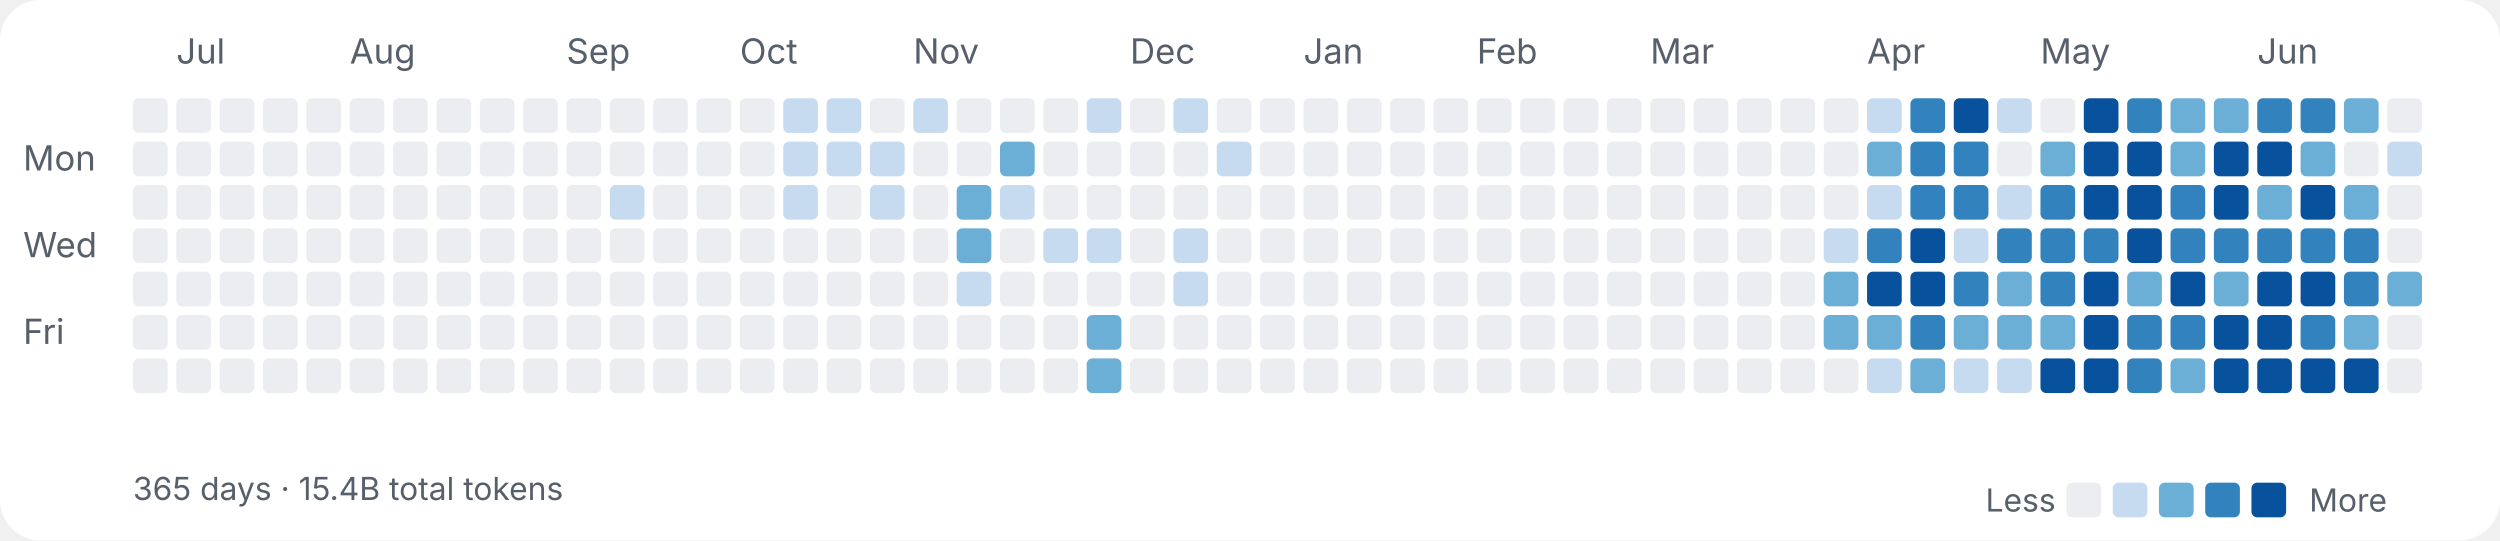
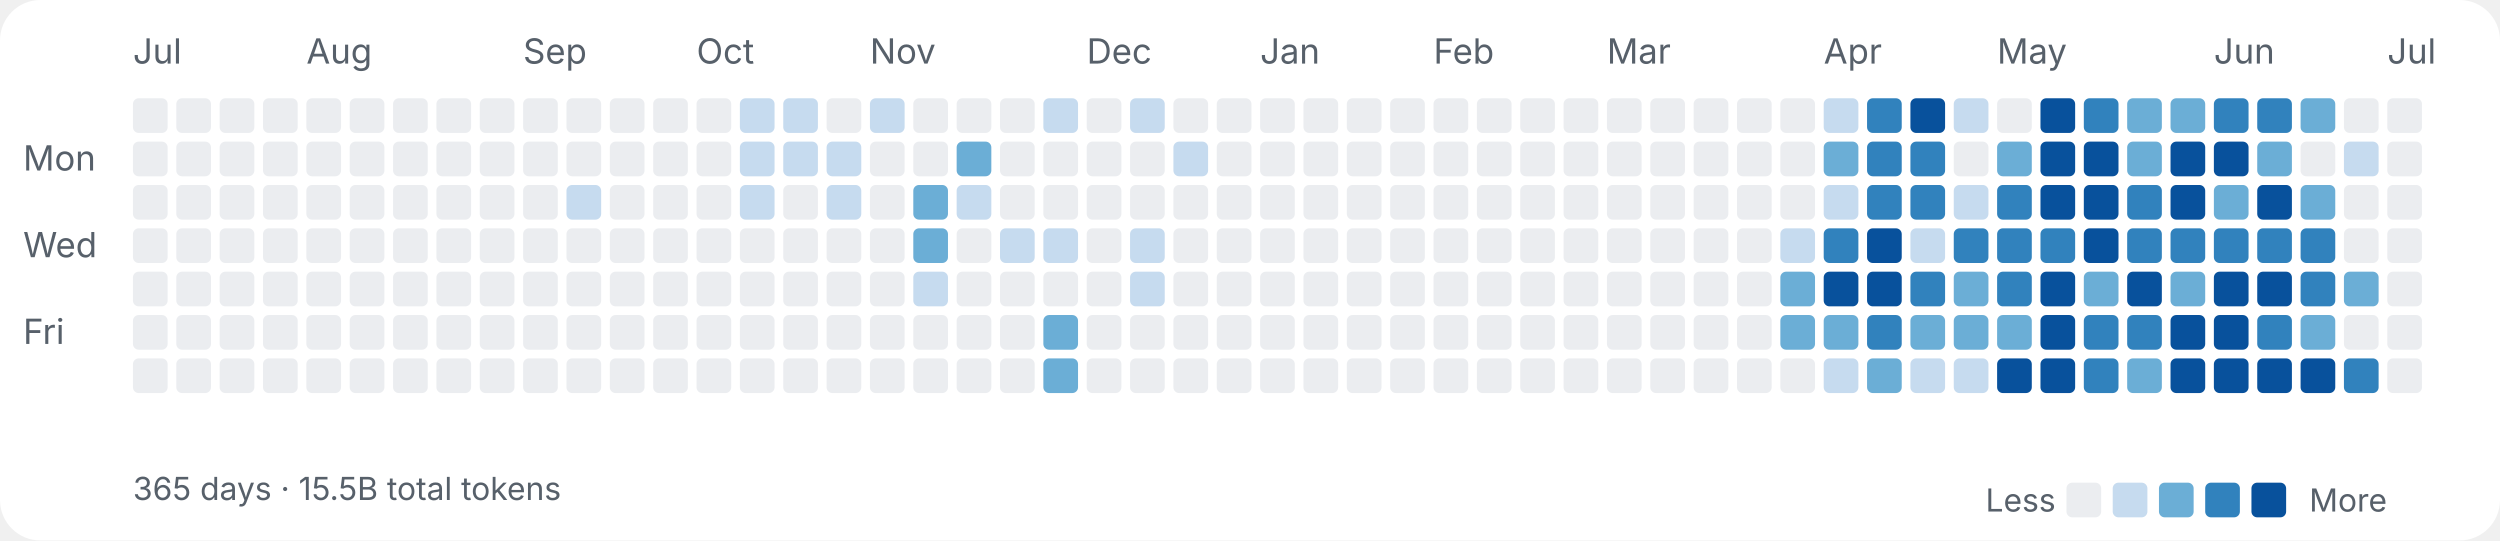
<svg xmlns="http://www.w3.org/2000/svg" width="865" height="187" viewBox="0 0 865 187" fill="none">
  <style>
.label{font:12px ui-sans-serif,system-ui,-apple-system,sans-serif;fill:#57606a}
.sub{font:11px ui-sans-serif,system-ui,-apple-system,sans-serif;fill:#57606a}
</style>
  <rect width="100%" height="100%" rx="14" fill="#ffffff" />
  <text class="label" x="8" y="59">Mon</text>
  <text class="label" x="8" y="89">Wed</text>
  <text class="label" x="8" y="119">Fri</text>
+   <text class="label" x="46" y="22">Jul</text>
  <rect x="46" y="34" width="12" height="12" rx="2" fill="#ebedf0" />
  <rect x="46" y="49" width="12" height="12" rx="2" fill="#ebedf0" />
  <rect x="46" y="64" width="12" height="12" rx="2" fill="#ebedf0" />
  <rect x="46" y="79" width="12" height="12" rx="2" fill="#ebedf0" />
  <rect x="46" y="94" width="12" height="12" rx="2" fill="#ebedf0" />
  <rect x="46" y="109" width="12" height="12" rx="2" fill="#ebedf0" />
  <rect x="46" y="124" width="12" height="12" rx="2" fill="#ebedf0" />
-   <text class="label" x="61" y="22">Jul</text>
  <rect x="61" y="34" width="12" height="12" rx="2" fill="#ebedf0" />
  <rect x="61" y="49" width="12" height="12" rx="2" fill="#ebedf0" />
  <rect x="61" y="64" width="12" height="12" rx="2" fill="#ebedf0" />
  <rect x="61" y="79" width="12" height="12" rx="2" fill="#ebedf0" />
  <rect x="61" y="94" width="12" height="12" rx="2" fill="#ebedf0" />
  <rect x="61" y="109" width="12" height="12" rx="2" fill="#ebedf0" />
  <rect x="61" y="124" width="12" height="12" rx="2" fill="#ebedf0" />
  <rect x="76" y="34" width="12" height="12" rx="2" fill="#ebedf0" />
  <rect x="76" y="49" width="12" height="12" rx="2" fill="#ebedf0" />
  <rect x="76" y="64" width="12" height="12" rx="2" fill="#ebedf0" />
  <rect x="76" y="79" width="12" height="12" rx="2" fill="#ebedf0" />
  <rect x="76" y="94" width="12" height="12" rx="2" fill="#ebedf0" />
  <rect x="76" y="109" width="12" height="12" rx="2" fill="#ebedf0" />
  <rect x="76" y="124" width="12" height="12" rx="2" fill="#ebedf0" />
  <rect x="91" y="34" width="12" height="12" rx="2" fill="#ebedf0" />
  <rect x="91" y="49" width="12" height="12" rx="2" fill="#ebedf0" />
  <rect x="91" y="64" width="12" height="12" rx="2" fill="#ebedf0" />
  <rect x="91" y="79" width="12" height="12" rx="2" fill="#ebedf0" />
  <rect x="91" y="94" width="12" height="12" rx="2" fill="#ebedf0" />
  <rect x="91" y="109" width="12" height="12" rx="2" fill="#ebedf0" />
  <rect x="91" y="124" width="12" height="12" rx="2" fill="#ebedf0" />
+   <text class="label" x="106" y="22">Aug</text>
  <rect x="106" y="34" width="12" height="12" rx="2" fill="#ebedf0" />
  <rect x="106" y="49" width="12" height="12" rx="2" fill="#ebedf0" />
  <rect x="106" y="64" width="12" height="12" rx="2" fill="#ebedf0" />
  <rect x="106" y="79" width="12" height="12" rx="2" fill="#ebedf0" />
  <rect x="106" y="94" width="12" height="12" rx="2" fill="#ebedf0" />
  <rect x="106" y="109" width="12" height="12" rx="2" fill="#ebedf0" />
  <rect x="106" y="124" width="12" height="12" rx="2" fill="#ebedf0" />
-   <text class="label" x="121" y="22">Aug</text>
  <rect x="121" y="34" width="12" height="12" rx="2" fill="#ebedf0" />
  <rect x="121" y="49" width="12" height="12" rx="2" fill="#ebedf0" />
  <rect x="121" y="64" width="12" height="12" rx="2" fill="#ebedf0" />
  <rect x="121" y="79" width="12" height="12" rx="2" fill="#ebedf0" />
  <rect x="121" y="94" width="12" height="12" rx="2" fill="#ebedf0" />
  <rect x="121" y="109" width="12" height="12" rx="2" fill="#ebedf0" />
  <rect x="121" y="124" width="12" height="12" rx="2" fill="#ebedf0" />
  <rect x="136" y="34" width="12" height="12" rx="2" fill="#ebedf0" />
  <rect x="136" y="49" width="12" height="12" rx="2" fill="#ebedf0" />
  <rect x="136" y="64" width="12" height="12" rx="2" fill="#ebedf0" />
  <rect x="136" y="79" width="12" height="12" rx="2" fill="#ebedf0" />
  <rect x="136" y="94" width="12" height="12" rx="2" fill="#ebedf0" />
  <rect x="136" y="109" width="12" height="12" rx="2" fill="#ebedf0" />
  <rect x="136" y="124" width="12" height="12" rx="2" fill="#ebedf0" />
  <rect x="151" y="34" width="12" height="12" rx="2" fill="#ebedf0" />
  <rect x="151" y="49" width="12" height="12" rx="2" fill="#ebedf0" />
  <rect x="151" y="64" width="12" height="12" rx="2" fill="#ebedf0" />
  <rect x="151" y="79" width="12" height="12" rx="2" fill="#ebedf0" />
  <rect x="151" y="94" width="12" height="12" rx="2" fill="#ebedf0" />
  <rect x="151" y="109" width="12" height="12" rx="2" fill="#ebedf0" />
  <rect x="151" y="124" width="12" height="12" rx="2" fill="#ebedf0" />
  <rect x="166" y="34" width="12" height="12" rx="2" fill="#ebedf0" />
  <rect x="166" y="49" width="12" height="12" rx="2" fill="#ebedf0" />
  <rect x="166" y="64" width="12" height="12" rx="2" fill="#ebedf0" />
  <rect x="166" y="79" width="12" height="12" rx="2" fill="#ebedf0" />
  <rect x="166" y="94" width="12" height="12" rx="2" fill="#ebedf0" />
  <rect x="166" y="109" width="12" height="12" rx="2" fill="#ebedf0" />
  <rect x="166" y="124" width="12" height="12" rx="2" fill="#ebedf0" />
+   <text class="label" x="181" y="22">Sep</text>
  <rect x="181" y="34" width="12" height="12" rx="2" fill="#ebedf0" />
  <rect x="181" y="49" width="12" height="12" rx="2" fill="#ebedf0" />
  <rect x="181" y="64" width="12" height="12" rx="2" fill="#ebedf0" />
  <rect x="181" y="79" width="12" height="12" rx="2" fill="#ebedf0" />
  <rect x="181" y="94" width="12" height="12" rx="2" fill="#ebedf0" />
  <rect x="181" y="109" width="12" height="12" rx="2" fill="#ebedf0" />
  <rect x="181" y="124" width="12" height="12" rx="2" fill="#ebedf0" />
-   <text class="label" x="196" y="22">Sep</text>
  <rect x="196" y="34" width="12" height="12" rx="2" fill="#ebedf0" />
  <rect x="196" y="49" width="12" height="12" rx="2" fill="#ebedf0" />
-   <rect x="196" y="64" width="12" height="12" rx="2" fill="#ebedf0" />
+   <rect x="196" y="64" width="12" height="12" rx="2" fill="#c6dbef" />
  <rect x="196" y="79" width="12" height="12" rx="2" fill="#ebedf0" />
  <rect x="196" y="94" width="12" height="12" rx="2" fill="#ebedf0" />
  <rect x="196" y="109" width="12" height="12" rx="2" fill="#ebedf0" />
  <rect x="196" y="124" width="12" height="12" rx="2" fill="#ebedf0" />
  <rect x="211" y="34" width="12" height="12" rx="2" fill="#ebedf0" />
  <rect x="211" y="49" width="12" height="12" rx="2" fill="#ebedf0" />
-   <rect x="211" y="64" width="12" height="12" rx="2" fill="#c6dbef" />
+   <rect x="211" y="64" width="12" height="12" rx="2" fill="#ebedf0" />
  <rect x="211" y="79" width="12" height="12" rx="2" fill="#ebedf0" />
  <rect x="211" y="94" width="12" height="12" rx="2" fill="#ebedf0" />
  <rect x="211" y="109" width="12" height="12" rx="2" fill="#ebedf0" />
  <rect x="211" y="124" width="12" height="12" rx="2" fill="#ebedf0" />
  <rect x="226" y="34" width="12" height="12" rx="2" fill="#ebedf0" />
  <rect x="226" y="49" width="12" height="12" rx="2" fill="#ebedf0" />
  <rect x="226" y="64" width="12" height="12" rx="2" fill="#ebedf0" />
  <rect x="226" y="79" width="12" height="12" rx="2" fill="#ebedf0" />
  <rect x="226" y="94" width="12" height="12" rx="2" fill="#ebedf0" />
  <rect x="226" y="109" width="12" height="12" rx="2" fill="#ebedf0" />
  <rect x="226" y="124" width="12" height="12" rx="2" fill="#ebedf0" />
+   <text class="label" x="241" y="22">Oct</text>
  <rect x="241" y="34" width="12" height="12" rx="2" fill="#ebedf0" />
  <rect x="241" y="49" width="12" height="12" rx="2" fill="#ebedf0" />
  <rect x="241" y="64" width="12" height="12" rx="2" fill="#ebedf0" />
  <rect x="241" y="79" width="12" height="12" rx="2" fill="#ebedf0" />
  <rect x="241" y="94" width="12" height="12" rx="2" fill="#ebedf0" />
  <rect x="241" y="109" width="12" height="12" rx="2" fill="#ebedf0" />
  <rect x="241" y="124" width="12" height="12" rx="2" fill="#ebedf0" />
-   <text class="label" x="256" y="22">Oct</text>
-   <rect x="256" y="34" width="12" height="12" rx="2" fill="#ebedf0" />
-   <rect x="256" y="49" width="12" height="12" rx="2" fill="#ebedf0" />
-   <rect x="256" y="64" width="12" height="12" rx="2" fill="#ebedf0" />
+   <rect x="256" y="34" width="12" height="12" rx="2" fill="#c6dbef" />
+   <rect x="256" y="49" width="12" height="12" rx="2" fill="#c6dbef" />
+   <rect x="256" y="64" width="12" height="12" rx="2" fill="#c6dbef" />
  <rect x="256" y="79" width="12" height="12" rx="2" fill="#ebedf0" />
  <rect x="256" y="94" width="12" height="12" rx="2" fill="#ebedf0" />
  <rect x="256" y="109" width="12" height="12" rx="2" fill="#ebedf0" />
  <rect x="256" y="124" width="12" height="12" rx="2" fill="#ebedf0" />
  <rect x="271" y="34" width="12" height="12" rx="2" fill="#c6dbef" />
  <rect x="271" y="49" width="12" height="12" rx="2" fill="#c6dbef" />
-   <rect x="271" y="64" width="12" height="12" rx="2" fill="#c6dbef" />
+   <rect x="271" y="64" width="12" height="12" rx="2" fill="#ebedf0" />
  <rect x="271" y="79" width="12" height="12" rx="2" fill="#ebedf0" />
  <rect x="271" y="94" width="12" height="12" rx="2" fill="#ebedf0" />
  <rect x="271" y="109" width="12" height="12" rx="2" fill="#ebedf0" />
  <rect x="271" y="124" width="12" height="12" rx="2" fill="#ebedf0" />
-   <rect x="286" y="34" width="12" height="12" rx="2" fill="#c6dbef" />
+   <rect x="286" y="34" width="12" height="12" rx="2" fill="#ebedf0" />
  <rect x="286" y="49" width="12" height="12" rx="2" fill="#c6dbef" />
-   <rect x="286" y="64" width="12" height="12" rx="2" fill="#ebedf0" />
+   <rect x="286" y="64" width="12" height="12" rx="2" fill="#c6dbef" />
  <rect x="286" y="79" width="12" height="12" rx="2" fill="#ebedf0" />
  <rect x="286" y="94" width="12" height="12" rx="2" fill="#ebedf0" />
  <rect x="286" y="109" width="12" height="12" rx="2" fill="#ebedf0" />
  <rect x="286" y="124" width="12" height="12" rx="2" fill="#ebedf0" />
-   <rect x="301" y="34" width="12" height="12" rx="2" fill="#ebedf0" />
-   <rect x="301" y="49" width="12" height="12" rx="2" fill="#c6dbef" />
-   <rect x="301" y="64" width="12" height="12" rx="2" fill="#c6dbef" />
+   <text class="label" x="301" y="22">Nov</text>
+   <rect x="301" y="34" width="12" height="12" rx="2" fill="#c6dbef" />
+   <rect x="301" y="49" width="12" height="12" rx="2" fill="#ebedf0" />
+   <rect x="301" y="64" width="12" height="12" rx="2" fill="#ebedf0" />
  <rect x="301" y="79" width="12" height="12" rx="2" fill="#ebedf0" />
  <rect x="301" y="94" width="12" height="12" rx="2" fill="#ebedf0" />
  <rect x="301" y="109" width="12" height="12" rx="2" fill="#ebedf0" />
  <rect x="301" y="124" width="12" height="12" rx="2" fill="#ebedf0" />
-   <text class="label" x="316" y="22">Nov</text>
-   <rect x="316" y="34" width="12" height="12" rx="2" fill="#c6dbef" />
+   <rect x="316" y="34" width="12" height="12" rx="2" fill="#ebedf0" />
  <rect x="316" y="49" width="12" height="12" rx="2" fill="#ebedf0" />
-   <rect x="316" y="64" width="12" height="12" rx="2" fill="#ebedf0" />
-   <rect x="316" y="79" width="12" height="12" rx="2" fill="#ebedf0" />
-   <rect x="316" y="94" width="12" height="12" rx="2" fill="#ebedf0" />
+   <rect x="316" y="64" width="12" height="12" rx="2" fill="#6baed6" />
+   <rect x="316" y="79" width="12" height="12" rx="2" fill="#6baed6" />
+   <rect x="316" y="94" width="12" height="12" rx="2" fill="#c6dbef" />
  <rect x="316" y="109" width="12" height="12" rx="2" fill="#ebedf0" />
  <rect x="316" y="124" width="12" height="12" rx="2" fill="#ebedf0" />
  <rect x="331" y="34" width="12" height="12" rx="2" fill="#ebedf0" />
-   <rect x="331" y="49" width="12" height="12" rx="2" fill="#ebedf0" />
-   <rect x="331" y="64" width="12" height="12" rx="2" fill="#6baed6" />
-   <rect x="331" y="79" width="12" height="12" rx="2" fill="#6baed6" />
-   <rect x="331" y="94" width="12" height="12" rx="2" fill="#c6dbef" />
+   <rect x="331" y="49" width="12" height="12" rx="2" fill="#6baed6" />
+   <rect x="331" y="64" width="12" height="12" rx="2" fill="#c6dbef" />
+   <rect x="331" y="79" width="12" height="12" rx="2" fill="#ebedf0" />
+   <rect x="331" y="94" width="12" height="12" rx="2" fill="#ebedf0" />
  <rect x="331" y="109" width="12" height="12" rx="2" fill="#ebedf0" />
  <rect x="331" y="124" width="12" height="12" rx="2" fill="#ebedf0" />
  <rect x="346" y="34" width="12" height="12" rx="2" fill="#ebedf0" />
-   <rect x="346" y="49" width="12" height="12" rx="2" fill="#6baed6" />
-   <rect x="346" y="64" width="12" height="12" rx="2" fill="#c6dbef" />
-   <rect x="346" y="79" width="12" height="12" rx="2" fill="#ebedf0" />
+   <rect x="346" y="49" width="12" height="12" rx="2" fill="#ebedf0" />
+   <rect x="346" y="64" width="12" height="12" rx="2" fill="#ebedf0" />
+   <rect x="346" y="79" width="12" height="12" rx="2" fill="#c6dbef" />
  <rect x="346" y="94" width="12" height="12" rx="2" fill="#ebedf0" />
  <rect x="346" y="109" width="12" height="12" rx="2" fill="#ebedf0" />
  <rect x="346" y="124" width="12" height="12" rx="2" fill="#ebedf0" />
-   <rect x="361" y="34" width="12" height="12" rx="2" fill="#ebedf0" />
+   <rect x="361" y="34" width="12" height="12" rx="2" fill="#c6dbef" />
  <rect x="361" y="49" width="12" height="12" rx="2" fill="#ebedf0" />
  <rect x="361" y="64" width="12" height="12" rx="2" fill="#ebedf0" />
  <rect x="361" y="79" width="12" height="12" rx="2" fill="#c6dbef" />
  <rect x="361" y="94" width="12" height="12" rx="2" fill="#ebedf0" />
-   <rect x="361" y="109" width="12" height="12" rx="2" fill="#ebedf0" />
-   <rect x="361" y="124" width="12" height="12" rx="2" fill="#ebedf0" />
-   <rect x="376" y="34" width="12" height="12" rx="2" fill="#c6dbef" />
+   <rect x="361" y="109" width="12" height="12" rx="2" fill="#6baed6" />
+   <rect x="361" y="124" width="12" height="12" rx="2" fill="#6baed6" />
+   <text class="label" x="376" y="22">Dec</text>
+   <rect x="376" y="34" width="12" height="12" rx="2" fill="#ebedf0" />
  <rect x="376" y="49" width="12" height="12" rx="2" fill="#ebedf0" />
  <rect x="376" y="64" width="12" height="12" rx="2" fill="#ebedf0" />
-   <rect x="376" y="79" width="12" height="12" rx="2" fill="#c6dbef" />
+   <rect x="376" y="79" width="12" height="12" rx="2" fill="#ebedf0" />
  <rect x="376" y="94" width="12" height="12" rx="2" fill="#ebedf0" />
-   <rect x="376" y="109" width="12" height="12" rx="2" fill="#6baed6" />
-   <rect x="376" y="124" width="12" height="12" rx="2" fill="#6baed6" />
-   <text class="label" x="391" y="22">Dec</text>
-   <rect x="391" y="34" width="12" height="12" rx="2" fill="#ebedf0" />
+   <rect x="376" y="109" width="12" height="12" rx="2" fill="#ebedf0" />
+   <rect x="376" y="124" width="12" height="12" rx="2" fill="#ebedf0" />
+   <rect x="391" y="34" width="12" height="12" rx="2" fill="#c6dbef" />
  <rect x="391" y="49" width="12" height="12" rx="2" fill="#ebedf0" />
  <rect x="391" y="64" width="12" height="12" rx="2" fill="#ebedf0" />
-   <rect x="391" y="79" width="12" height="12" rx="2" fill="#ebedf0" />
-   <rect x="391" y="94" width="12" height="12" rx="2" fill="#ebedf0" />
+   <rect x="391" y="79" width="12" height="12" rx="2" fill="#c6dbef" />
+   <rect x="391" y="94" width="12" height="12" rx="2" fill="#c6dbef" />
  <rect x="391" y="109" width="12" height="12" rx="2" fill="#ebedf0" />
  <rect x="391" y="124" width="12" height="12" rx="2" fill="#ebedf0" />
-   <rect x="406" y="34" width="12" height="12" rx="2" fill="#c6dbef" />
-   <rect x="406" y="49" width="12" height="12" rx="2" fill="#ebedf0" />
+   <rect x="406" y="34" width="12" height="12" rx="2" fill="#ebedf0" />
+   <rect x="406" y="49" width="12" height="12" rx="2" fill="#c6dbef" />
  <rect x="406" y="64" width="12" height="12" rx="2" fill="#ebedf0" />
-   <rect x="406" y="79" width="12" height="12" rx="2" fill="#c6dbef" />
-   <rect x="406" y="94" width="12" height="12" rx="2" fill="#c6dbef" />
+   <rect x="406" y="79" width="12" height="12" rx="2" fill="#ebedf0" />
+   <rect x="406" y="94" width="12" height="12" rx="2" fill="#ebedf0" />
  <rect x="406" y="109" width="12" height="12" rx="2" fill="#ebedf0" />
  <rect x="406" y="124" width="12" height="12" rx="2" fill="#ebedf0" />
  <rect x="421" y="34" width="12" height="12" rx="2" fill="#ebedf0" />
-   <rect x="421" y="49" width="12" height="12" rx="2" fill="#c6dbef" />
+   <rect x="421" y="49" width="12" height="12" rx="2" fill="#ebedf0" />
  <rect x="421" y="64" width="12" height="12" rx="2" fill="#ebedf0" />
  <rect x="421" y="79" width="12" height="12" rx="2" fill="#ebedf0" />
  <rect x="421" y="94" width="12" height="12" rx="2" fill="#ebedf0" />
  <rect x="421" y="109" width="12" height="12" rx="2" fill="#ebedf0" />
  <rect x="421" y="124" width="12" height="12" rx="2" fill="#ebedf0" />
+   <text class="label" x="436" y="22">Jan</text>
  <rect x="436" y="34" width="12" height="12" rx="2" fill="#ebedf0" />
  <rect x="436" y="49" width="12" height="12" rx="2" fill="#ebedf0" />
  <rect x="436" y="64" width="12" height="12" rx="2" fill="#ebedf0" />
  <rect x="436" y="79" width="12" height="12" rx="2" fill="#ebedf0" />
  <rect x="436" y="94" width="12" height="12" rx="2" fill="#ebedf0" />
  <rect x="436" y="109" width="12" height="12" rx="2" fill="#ebedf0" />
  <rect x="436" y="124" width="12" height="12" rx="2" fill="#ebedf0" />
-   <text class="label" x="451" y="22">Jan</text>
  <rect x="451" y="34" width="12" height="12" rx="2" fill="#ebedf0" />
  <rect x="451" y="49" width="12" height="12" rx="2" fill="#ebedf0" />
  <rect x="451" y="64" width="12" height="12" rx="2" fill="#ebedf0" />
  <rect x="451" y="79" width="12" height="12" rx="2" fill="#ebedf0" />
  <rect x="451" y="94" width="12" height="12" rx="2" fill="#ebedf0" />
  <rect x="451" y="109" width="12" height="12" rx="2" fill="#ebedf0" />
  <rect x="451" y="124" width="12" height="12" rx="2" fill="#ebedf0" />
  <rect x="466" y="34" width="12" height="12" rx="2" fill="#ebedf0" />
  <rect x="466" y="49" width="12" height="12" rx="2" fill="#ebedf0" />
  <rect x="466" y="64" width="12" height="12" rx="2" fill="#ebedf0" />
  <rect x="466" y="79" width="12" height="12" rx="2" fill="#ebedf0" />
  <rect x="466" y="94" width="12" height="12" rx="2" fill="#ebedf0" />
  <rect x="466" y="109" width="12" height="12" rx="2" fill="#ebedf0" />
  <rect x="466" y="124" width="12" height="12" rx="2" fill="#ebedf0" />
  <rect x="481" y="34" width="12" height="12" rx="2" fill="#ebedf0" />
  <rect x="481" y="49" width="12" height="12" rx="2" fill="#ebedf0" />
  <rect x="481" y="64" width="12" height="12" rx="2" fill="#ebedf0" />
  <rect x="481" y="79" width="12" height="12" rx="2" fill="#ebedf0" />
  <rect x="481" y="94" width="12" height="12" rx="2" fill="#ebedf0" />
  <rect x="481" y="109" width="12" height="12" rx="2" fill="#ebedf0" />
  <rect x="481" y="124" width="12" height="12" rx="2" fill="#ebedf0" />
+   <text class="label" x="496" y="22">Feb</text>
  <rect x="496" y="34" width="12" height="12" rx="2" fill="#ebedf0" />
  <rect x="496" y="49" width="12" height="12" rx="2" fill="#ebedf0" />
  <rect x="496" y="64" width="12" height="12" rx="2" fill="#ebedf0" />
  <rect x="496" y="79" width="12" height="12" rx="2" fill="#ebedf0" />
  <rect x="496" y="94" width="12" height="12" rx="2" fill="#ebedf0" />
  <rect x="496" y="109" width="12" height="12" rx="2" fill="#ebedf0" />
  <rect x="496" y="124" width="12" height="12" rx="2" fill="#ebedf0" />
-   <text class="label" x="511" y="22">Feb</text>
  <rect x="511" y="34" width="12" height="12" rx="2" fill="#ebedf0" />
  <rect x="511" y="49" width="12" height="12" rx="2" fill="#ebedf0" />
  <rect x="511" y="64" width="12" height="12" rx="2" fill="#ebedf0" />
  <rect x="511" y="79" width="12" height="12" rx="2" fill="#ebedf0" />
  <rect x="511" y="94" width="12" height="12" rx="2" fill="#ebedf0" />
  <rect x="511" y="109" width="12" height="12" rx="2" fill="#ebedf0" />
  <rect x="511" y="124" width="12" height="12" rx="2" fill="#ebedf0" />
  <rect x="526" y="34" width="12" height="12" rx="2" fill="#ebedf0" />
  <rect x="526" y="49" width="12" height="12" rx="2" fill="#ebedf0" />
  <rect x="526" y="64" width="12" height="12" rx="2" fill="#ebedf0" />
  <rect x="526" y="79" width="12" height="12" rx="2" fill="#ebedf0" />
  <rect x="526" y="94" width="12" height="12" rx="2" fill="#ebedf0" />
  <rect x="526" y="109" width="12" height="12" rx="2" fill="#ebedf0" />
  <rect x="526" y="124" width="12" height="12" rx="2" fill="#ebedf0" />
  <rect x="541" y="34" width="12" height="12" rx="2" fill="#ebedf0" />
  <rect x="541" y="49" width="12" height="12" rx="2" fill="#ebedf0" />
  <rect x="541" y="64" width="12" height="12" rx="2" fill="#ebedf0" />
  <rect x="541" y="79" width="12" height="12" rx="2" fill="#ebedf0" />
  <rect x="541" y="94" width="12" height="12" rx="2" fill="#ebedf0" />
  <rect x="541" y="109" width="12" height="12" rx="2" fill="#ebedf0" />
  <rect x="541" y="124" width="12" height="12" rx="2" fill="#ebedf0" />
+   <text class="label" x="556" y="22">Mar</text>
  <rect x="556" y="34" width="12" height="12" rx="2" fill="#ebedf0" />
  <rect x="556" y="49" width="12" height="12" rx="2" fill="#ebedf0" />
  <rect x="556" y="64" width="12" height="12" rx="2" fill="#ebedf0" />
  <rect x="556" y="79" width="12" height="12" rx="2" fill="#ebedf0" />
  <rect x="556" y="94" width="12" height="12" rx="2" fill="#ebedf0" />
  <rect x="556" y="109" width="12" height="12" rx="2" fill="#ebedf0" />
  <rect x="556" y="124" width="12" height="12" rx="2" fill="#ebedf0" />
-   <text class="label" x="571" y="22">Mar</text>
  <rect x="571" y="34" width="12" height="12" rx="2" fill="#ebedf0" />
  <rect x="571" y="49" width="12" height="12" rx="2" fill="#ebedf0" />
  <rect x="571" y="64" width="12" height="12" rx="2" fill="#ebedf0" />
  <rect x="571" y="79" width="12" height="12" rx="2" fill="#ebedf0" />
  <rect x="571" y="94" width="12" height="12" rx="2" fill="#ebedf0" />
  <rect x="571" y="109" width="12" height="12" rx="2" fill="#ebedf0" />
  <rect x="571" y="124" width="12" height="12" rx="2" fill="#ebedf0" />
  <rect x="586" y="34" width="12" height="12" rx="2" fill="#ebedf0" />
  <rect x="586" y="49" width="12" height="12" rx="2" fill="#ebedf0" />
  <rect x="586" y="64" width="12" height="12" rx="2" fill="#ebedf0" />
  <rect x="586" y="79" width="12" height="12" rx="2" fill="#ebedf0" />
  <rect x="586" y="94" width="12" height="12" rx="2" fill="#ebedf0" />
  <rect x="586" y="109" width="12" height="12" rx="2" fill="#ebedf0" />
  <rect x="586" y="124" width="12" height="12" rx="2" fill="#ebedf0" />
  <rect x="601" y="34" width="12" height="12" rx="2" fill="#ebedf0" />
  <rect x="601" y="49" width="12" height="12" rx="2" fill="#ebedf0" />
  <rect x="601" y="64" width="12" height="12" rx="2" fill="#ebedf0" />
  <rect x="601" y="79" width="12" height="12" rx="2" fill="#ebedf0" />
  <rect x="601" y="94" width="12" height="12" rx="2" fill="#ebedf0" />
  <rect x="601" y="109" width="12" height="12" rx="2" fill="#ebedf0" />
  <rect x="601" y="124" width="12" height="12" rx="2" fill="#ebedf0" />
  <rect x="616" y="34" width="12" height="12" rx="2" fill="#ebedf0" />
  <rect x="616" y="49" width="12" height="12" rx="2" fill="#ebedf0" />
  <rect x="616" y="64" width="12" height="12" rx="2" fill="#ebedf0" />
-   <rect x="616" y="79" width="12" height="12" rx="2" fill="#ebedf0" />
-   <rect x="616" y="94" width="12" height="12" rx="2" fill="#ebedf0" />
-   <rect x="616" y="109" width="12" height="12" rx="2" fill="#ebedf0" />
+   <rect x="616" y="79" width="12" height="12" rx="2" fill="#c6dbef" />
+   <rect x="616" y="94" width="12" height="12" rx="2" fill="#6baed6" />
+   <rect x="616" y="109" width="12" height="12" rx="2" fill="#6baed6" />
  <rect x="616" y="124" width="12" height="12" rx="2" fill="#ebedf0" />
-   <rect x="631" y="34" width="12" height="12" rx="2" fill="#ebedf0" />
-   <rect x="631" y="49" width="12" height="12" rx="2" fill="#ebedf0" />
-   <rect x="631" y="64" width="12" height="12" rx="2" fill="#ebedf0" />
-   <rect x="631" y="79" width="12" height="12" rx="2" fill="#c6dbef" />
-   <rect x="631" y="94" width="12" height="12" rx="2" fill="#6baed6" />
+   <text class="label" x="631" y="22">Apr</text>
+   <rect x="631" y="34" width="12" height="12" rx="2" fill="#c6dbef" />
+   <rect x="631" y="49" width="12" height="12" rx="2" fill="#6baed6" />
+   <rect x="631" y="64" width="12" height="12" rx="2" fill="#c6dbef" />
+   <rect x="631" y="79" width="12" height="12" rx="2" fill="#3182bd" />
+   <rect x="631" y="94" width="12" height="12" rx="2" fill="#08519c" />
  <rect x="631" y="109" width="12" height="12" rx="2" fill="#6baed6" />
-   <rect x="631" y="124" width="12" height="12" rx="2" fill="#ebedf0" />
-   <text class="label" x="646" y="22">Apr</text>
-   <rect x="646" y="34" width="12" height="12" rx="2" fill="#c6dbef" />
-   <rect x="646" y="49" width="12" height="12" rx="2" fill="#6baed6" />
-   <rect x="646" y="64" width="12" height="12" rx="2" fill="#c6dbef" />
-   <rect x="646" y="79" width="12" height="12" rx="2" fill="#3182bd" />
+   <rect x="631" y="124" width="12" height="12" rx="2" fill="#c6dbef" />
+   <rect x="646" y="34" width="12" height="12" rx="2" fill="#3182bd" />
+   <rect x="646" y="49" width="12" height="12" rx="2" fill="#3182bd" />
+   <rect x="646" y="64" width="12" height="12" rx="2" fill="#3182bd" />
+   <rect x="646" y="79" width="12" height="12" rx="2" fill="#08519c" />
  <rect x="646" y="94" width="12" height="12" rx="2" fill="#08519c" />
-   <rect x="646" y="109" width="12" height="12" rx="2" fill="#6baed6" />
-   <rect x="646" y="124" width="12" height="12" rx="2" fill="#c6dbef" />
-   <rect x="661" y="34" width="12" height="12" rx="2" fill="#3182bd" />
+   <rect x="646" y="109" width="12" height="12" rx="2" fill="#3182bd" />
+   <rect x="646" y="124" width="12" height="12" rx="2" fill="#6baed6" />
+   <rect x="661" y="34" width="12" height="12" rx="2" fill="#08519c" />
  <rect x="661" y="49" width="12" height="12" rx="2" fill="#3182bd" />
  <rect x="661" y="64" width="12" height="12" rx="2" fill="#3182bd" />
-   <rect x="661" y="79" width="12" height="12" rx="2" fill="#08519c" />
-   <rect x="661" y="94" width="12" height="12" rx="2" fill="#08519c" />
-   <rect x="661" y="109" width="12" height="12" rx="2" fill="#3182bd" />
-   <rect x="661" y="124" width="12" height="12" rx="2" fill="#6baed6" />
-   <rect x="676" y="34" width="12" height="12" rx="2" fill="#08519c" />
-   <rect x="676" y="49" width="12" height="12" rx="2" fill="#3182bd" />
-   <rect x="676" y="64" width="12" height="12" rx="2" fill="#3182bd" />
-   <rect x="676" y="79" width="12" height="12" rx="2" fill="#c6dbef" />
-   <rect x="676" y="94" width="12" height="12" rx="2" fill="#3182bd" />
+   <rect x="661" y="79" width="12" height="12" rx="2" fill="#c6dbef" />
+   <rect x="661" y="94" width="12" height="12" rx="2" fill="#3182bd" />
+   <rect x="661" y="109" width="12" height="12" rx="2" fill="#6baed6" />
+   <rect x="661" y="124" width="12" height="12" rx="2" fill="#c6dbef" />
+   <rect x="676" y="34" width="12" height="12" rx="2" fill="#c6dbef" />
+   <rect x="676" y="49" width="12" height="12" rx="2" fill="#ebedf0" />
+   <rect x="676" y="64" width="12" height="12" rx="2" fill="#c6dbef" />
+   <rect x="676" y="79" width="12" height="12" rx="2" fill="#3182bd" />
+   <rect x="676" y="94" width="12" height="12" rx="2" fill="#6baed6" />
  <rect x="676" y="109" width="12" height="12" rx="2" fill="#6baed6" />
  <rect x="676" y="124" width="12" height="12" rx="2" fill="#c6dbef" />
-   <rect x="691" y="34" width="12" height="12" rx="2" fill="#c6dbef" />
-   <rect x="691" y="49" width="12" height="12" rx="2" fill="#ebedf0" />
-   <rect x="691" y="64" width="12" height="12" rx="2" fill="#c6dbef" />
+   <text class="label" x="691" y="22">May</text>
+   <rect x="691" y="34" width="12" height="12" rx="2" fill="#ebedf0" />
+   <rect x="691" y="49" width="12" height="12" rx="2" fill="#6baed6" />
+   <rect x="691" y="64" width="12" height="12" rx="2" fill="#3182bd" />
  <rect x="691" y="79" width="12" height="12" rx="2" fill="#3182bd" />
-   <rect x="691" y="94" width="12" height="12" rx="2" fill="#6baed6" />
+   <rect x="691" y="94" width="12" height="12" rx="2" fill="#3182bd" />
  <rect x="691" y="109" width="12" height="12" rx="2" fill="#6baed6" />
-   <rect x="691" y="124" width="12" height="12" rx="2" fill="#c6dbef" />
-   <text class="label" x="706" y="22">May</text>
-   <rect x="706" y="34" width="12" height="12" rx="2" fill="#ebedf0" />
-   <rect x="706" y="49" width="12" height="12" rx="2" fill="#6baed6" />
-   <rect x="706" y="64" width="12" height="12" rx="2" fill="#3182bd" />
+   <rect x="691" y="124" width="12" height="12" rx="2" fill="#08519c" />
+   <rect x="706" y="34" width="12" height="12" rx="2" fill="#08519c" />
+   <rect x="706" y="49" width="12" height="12" rx="2" fill="#08519c" />
+   <rect x="706" y="64" width="12" height="12" rx="2" fill="#08519c" />
  <rect x="706" y="79" width="12" height="12" rx="2" fill="#3182bd" />
-   <rect x="706" y="94" width="12" height="12" rx="2" fill="#3182bd" />
-   <rect x="706" y="109" width="12" height="12" rx="2" fill="#6baed6" />
+   <rect x="706" y="94" width="12" height="12" rx="2" fill="#08519c" />
+   <rect x="706" y="109" width="12" height="12" rx="2" fill="#08519c" />
  <rect x="706" y="124" width="12" height="12" rx="2" fill="#08519c" />
-   <rect x="721" y="34" width="12" height="12" rx="2" fill="#08519c" />
+   <rect x="721" y="34" width="12" height="12" rx="2" fill="#3182bd" />
  <rect x="721" y="49" width="12" height="12" rx="2" fill="#08519c" />
  <rect x="721" y="64" width="12" height="12" rx="2" fill="#08519c" />
-   <rect x="721" y="79" width="12" height="12" rx="2" fill="#3182bd" />
-   <rect x="721" y="94" width="12" height="12" rx="2" fill="#08519c" />
-   <rect x="721" y="109" width="12" height="12" rx="2" fill="#08519c" />
-   <rect x="721" y="124" width="12" height="12" rx="2" fill="#08519c" />
-   <rect x="736" y="34" width="12" height="12" rx="2" fill="#3182bd" />
-   <rect x="736" y="49" width="12" height="12" rx="2" fill="#08519c" />
-   <rect x="736" y="64" width="12" height="12" rx="2" fill="#08519c" />
-   <rect x="736" y="79" width="12" height="12" rx="2" fill="#08519c" />
-   <rect x="736" y="94" width="12" height="12" rx="2" fill="#6baed6" />
+   <rect x="721" y="79" width="12" height="12" rx="2" fill="#08519c" />
+   <rect x="721" y="94" width="12" height="12" rx="2" fill="#6baed6" />
+   <rect x="721" y="109" width="12" height="12" rx="2" fill="#3182bd" />
+   <rect x="721" y="124" width="12" height="12" rx="2" fill="#3182bd" />
+   <rect x="736" y="34" width="12" height="12" rx="2" fill="#6baed6" />
+   <rect x="736" y="49" width="12" height="12" rx="2" fill="#6baed6" />
+   <rect x="736" y="64" width="12" height="12" rx="2" fill="#3182bd" />
+   <rect x="736" y="79" width="12" height="12" rx="2" fill="#3182bd" />
+   <rect x="736" y="94" width="12" height="12" rx="2" fill="#08519c" />
  <rect x="736" y="109" width="12" height="12" rx="2" fill="#3182bd" />
-   <rect x="736" y="124" width="12" height="12" rx="2" fill="#3182bd" />
+   <rect x="736" y="124" width="12" height="12" rx="2" fill="#6baed6" />
  <rect x="751" y="34" width="12" height="12" rx="2" fill="#6baed6" />
-   <rect x="751" y="49" width="12" height="12" rx="2" fill="#6baed6" />
-   <rect x="751" y="64" width="12" height="12" rx="2" fill="#3182bd" />
+   <rect x="751" y="49" width="12" height="12" rx="2" fill="#08519c" />
+   <rect x="751" y="64" width="12" height="12" rx="2" fill="#08519c" />
  <rect x="751" y="79" width="12" height="12" rx="2" fill="#3182bd" />
-   <rect x="751" y="94" width="12" height="12" rx="2" fill="#08519c" />
-   <rect x="751" y="109" width="12" height="12" rx="2" fill="#3182bd" />
-   <rect x="751" y="124" width="12" height="12" rx="2" fill="#6baed6" />
-   <rect x="766" y="34" width="12" height="12" rx="2" fill="#6baed6" />
+   <rect x="751" y="94" width="12" height="12" rx="2" fill="#6baed6" />
+   <rect x="751" y="109" width="12" height="12" rx="2" fill="#08519c" />
+   <rect x="751" y="124" width="12" height="12" rx="2" fill="#08519c" />
+   <text class="label" x="766" y="22">Jun</text>
+   <rect x="766" y="34" width="12" height="12" rx="2" fill="#3182bd" />
  <rect x="766" y="49" width="12" height="12" rx="2" fill="#08519c" />
-   <rect x="766" y="64" width="12" height="12" rx="2" fill="#08519c" />
+   <rect x="766" y="64" width="12" height="12" rx="2" fill="#6baed6" />
  <rect x="766" y="79" width="12" height="12" rx="2" fill="#3182bd" />
-   <rect x="766" y="94" width="12" height="12" rx="2" fill="#6baed6" />
+   <rect x="766" y="94" width="12" height="12" rx="2" fill="#08519c" />
  <rect x="766" y="109" width="12" height="12" rx="2" fill="#08519c" />
  <rect x="766" y="124" width="12" height="12" rx="2" fill="#08519c" />
-   <text class="label" x="781" y="22">Jun</text>
  <rect x="781" y="34" width="12" height="12" rx="2" fill="#3182bd" />
-   <rect x="781" y="49" width="12" height="12" rx="2" fill="#08519c" />
-   <rect x="781" y="64" width="12" height="12" rx="2" fill="#6baed6" />
+   <rect x="781" y="49" width="12" height="12" rx="2" fill="#6baed6" />
+   <rect x="781" y="64" width="12" height="12" rx="2" fill="#08519c" />
  <rect x="781" y="79" width="12" height="12" rx="2" fill="#3182bd" />
  <rect x="781" y="94" width="12" height="12" rx="2" fill="#08519c" />
-   <rect x="781" y="109" width="12" height="12" rx="2" fill="#08519c" />
+   <rect x="781" y="109" width="12" height="12" rx="2" fill="#3182bd" />
  <rect x="781" y="124" width="12" height="12" rx="2" fill="#08519c" />
-   <rect x="796" y="34" width="12" height="12" rx="2" fill="#3182bd" />
-   <rect x="796" y="49" width="12" height="12" rx="2" fill="#6baed6" />
-   <rect x="796" y="64" width="12" height="12" rx="2" fill="#08519c" />
+   <rect x="796" y="34" width="12" height="12" rx="2" fill="#6baed6" />
+   <rect x="796" y="49" width="12" height="12" rx="2" fill="#ebedf0" />
+   <rect x="796" y="64" width="12" height="12" rx="2" fill="#6baed6" />
  <rect x="796" y="79" width="12" height="12" rx="2" fill="#3182bd" />
-   <rect x="796" y="94" width="12" height="12" rx="2" fill="#08519c" />
-   <rect x="796" y="109" width="12" height="12" rx="2" fill="#3182bd" />
+   <rect x="796" y="94" width="12" height="12" rx="2" fill="#3182bd" />
+   <rect x="796" y="109" width="12" height="12" rx="2" fill="#6baed6" />
  <rect x="796" y="124" width="12" height="12" rx="2" fill="#08519c" />
-   <rect x="811" y="34" width="12" height="12" rx="2" fill="#6baed6" />
-   <rect x="811" y="49" width="12" height="12" rx="2" fill="#ebedf0" />
-   <rect x="811" y="64" width="12" height="12" rx="2" fill="#6baed6" />
-   <rect x="811" y="79" width="12" height="12" rx="2" fill="#3182bd" />
-   <rect x="811" y="94" width="12" height="12" rx="2" fill="#3182bd" />
-   <rect x="811" y="109" width="12" height="12" rx="2" fill="#6baed6" />
-   <rect x="811" y="124" width="12" height="12" rx="2" fill="#08519c" />
+   <rect x="811" y="34" width="12" height="12" rx="2" fill="#ebedf0" />
+   <rect x="811" y="49" width="12" height="12" rx="2" fill="#c6dbef" />
+   <rect x="811" y="64" width="12" height="12" rx="2" fill="#ebedf0" />
+   <rect x="811" y="79" width="12" height="12" rx="2" fill="#ebedf0" />
+   <rect x="811" y="94" width="12" height="12" rx="2" fill="#6baed6" />
+   <rect x="811" y="109" width="12" height="12" rx="2" fill="#ebedf0" />
+   <rect x="811" y="124" width="12" height="12" rx="2" fill="#3182bd" />
+   <text class="label" x="826" y="22">Jul</text>
  <rect x="826" y="34" width="12" height="12" rx="2" fill="#ebedf0" />
-   <rect x="826" y="49" width="12" height="12" rx="2" fill="#c6dbef" />
+   <rect x="826" y="49" width="12" height="12" rx="2" fill="#ebedf0" />
  <rect x="826" y="64" width="12" height="12" rx="2" fill="#ebedf0" />
  <rect x="826" y="79" width="12" height="12" rx="2" fill="#ebedf0" />
-   <rect x="826" y="94" width="12" height="12" rx="2" fill="#6baed6" />
+   <rect x="826" y="94" width="12" height="12" rx="2" fill="#ebedf0" />
  <rect x="826" y="109" width="12" height="12" rx="2" fill="#ebedf0" />
  <rect x="826" y="124" width="12" height="12" rx="2" fill="#ebedf0" />
  <text class="sub" x="687" y="177">Less</text>
  <rect x="715" y="167" width="12" height="12" rx="2" fill="#ebedf0" />
  <rect x="731" y="167" width="12" height="12" rx="2" fill="#c6dbef" />
  <rect x="747" y="167" width="12" height="12" rx="2" fill="#6baed6" />
  <rect x="763" y="167" width="12" height="12" rx="2" fill="#3182bd" />
  <rect x="779" y="167" width="12" height="12" rx="2" fill="#08519c" />
  <text class="sub" x="799" y="177">More</text>
-   <text class="sub" x="46" y="173">365 days · 15.4B total tokens</text>
+   <text class="sub" x="46" y="173">365 days · 15.5B total tokens</text>
</svg>
